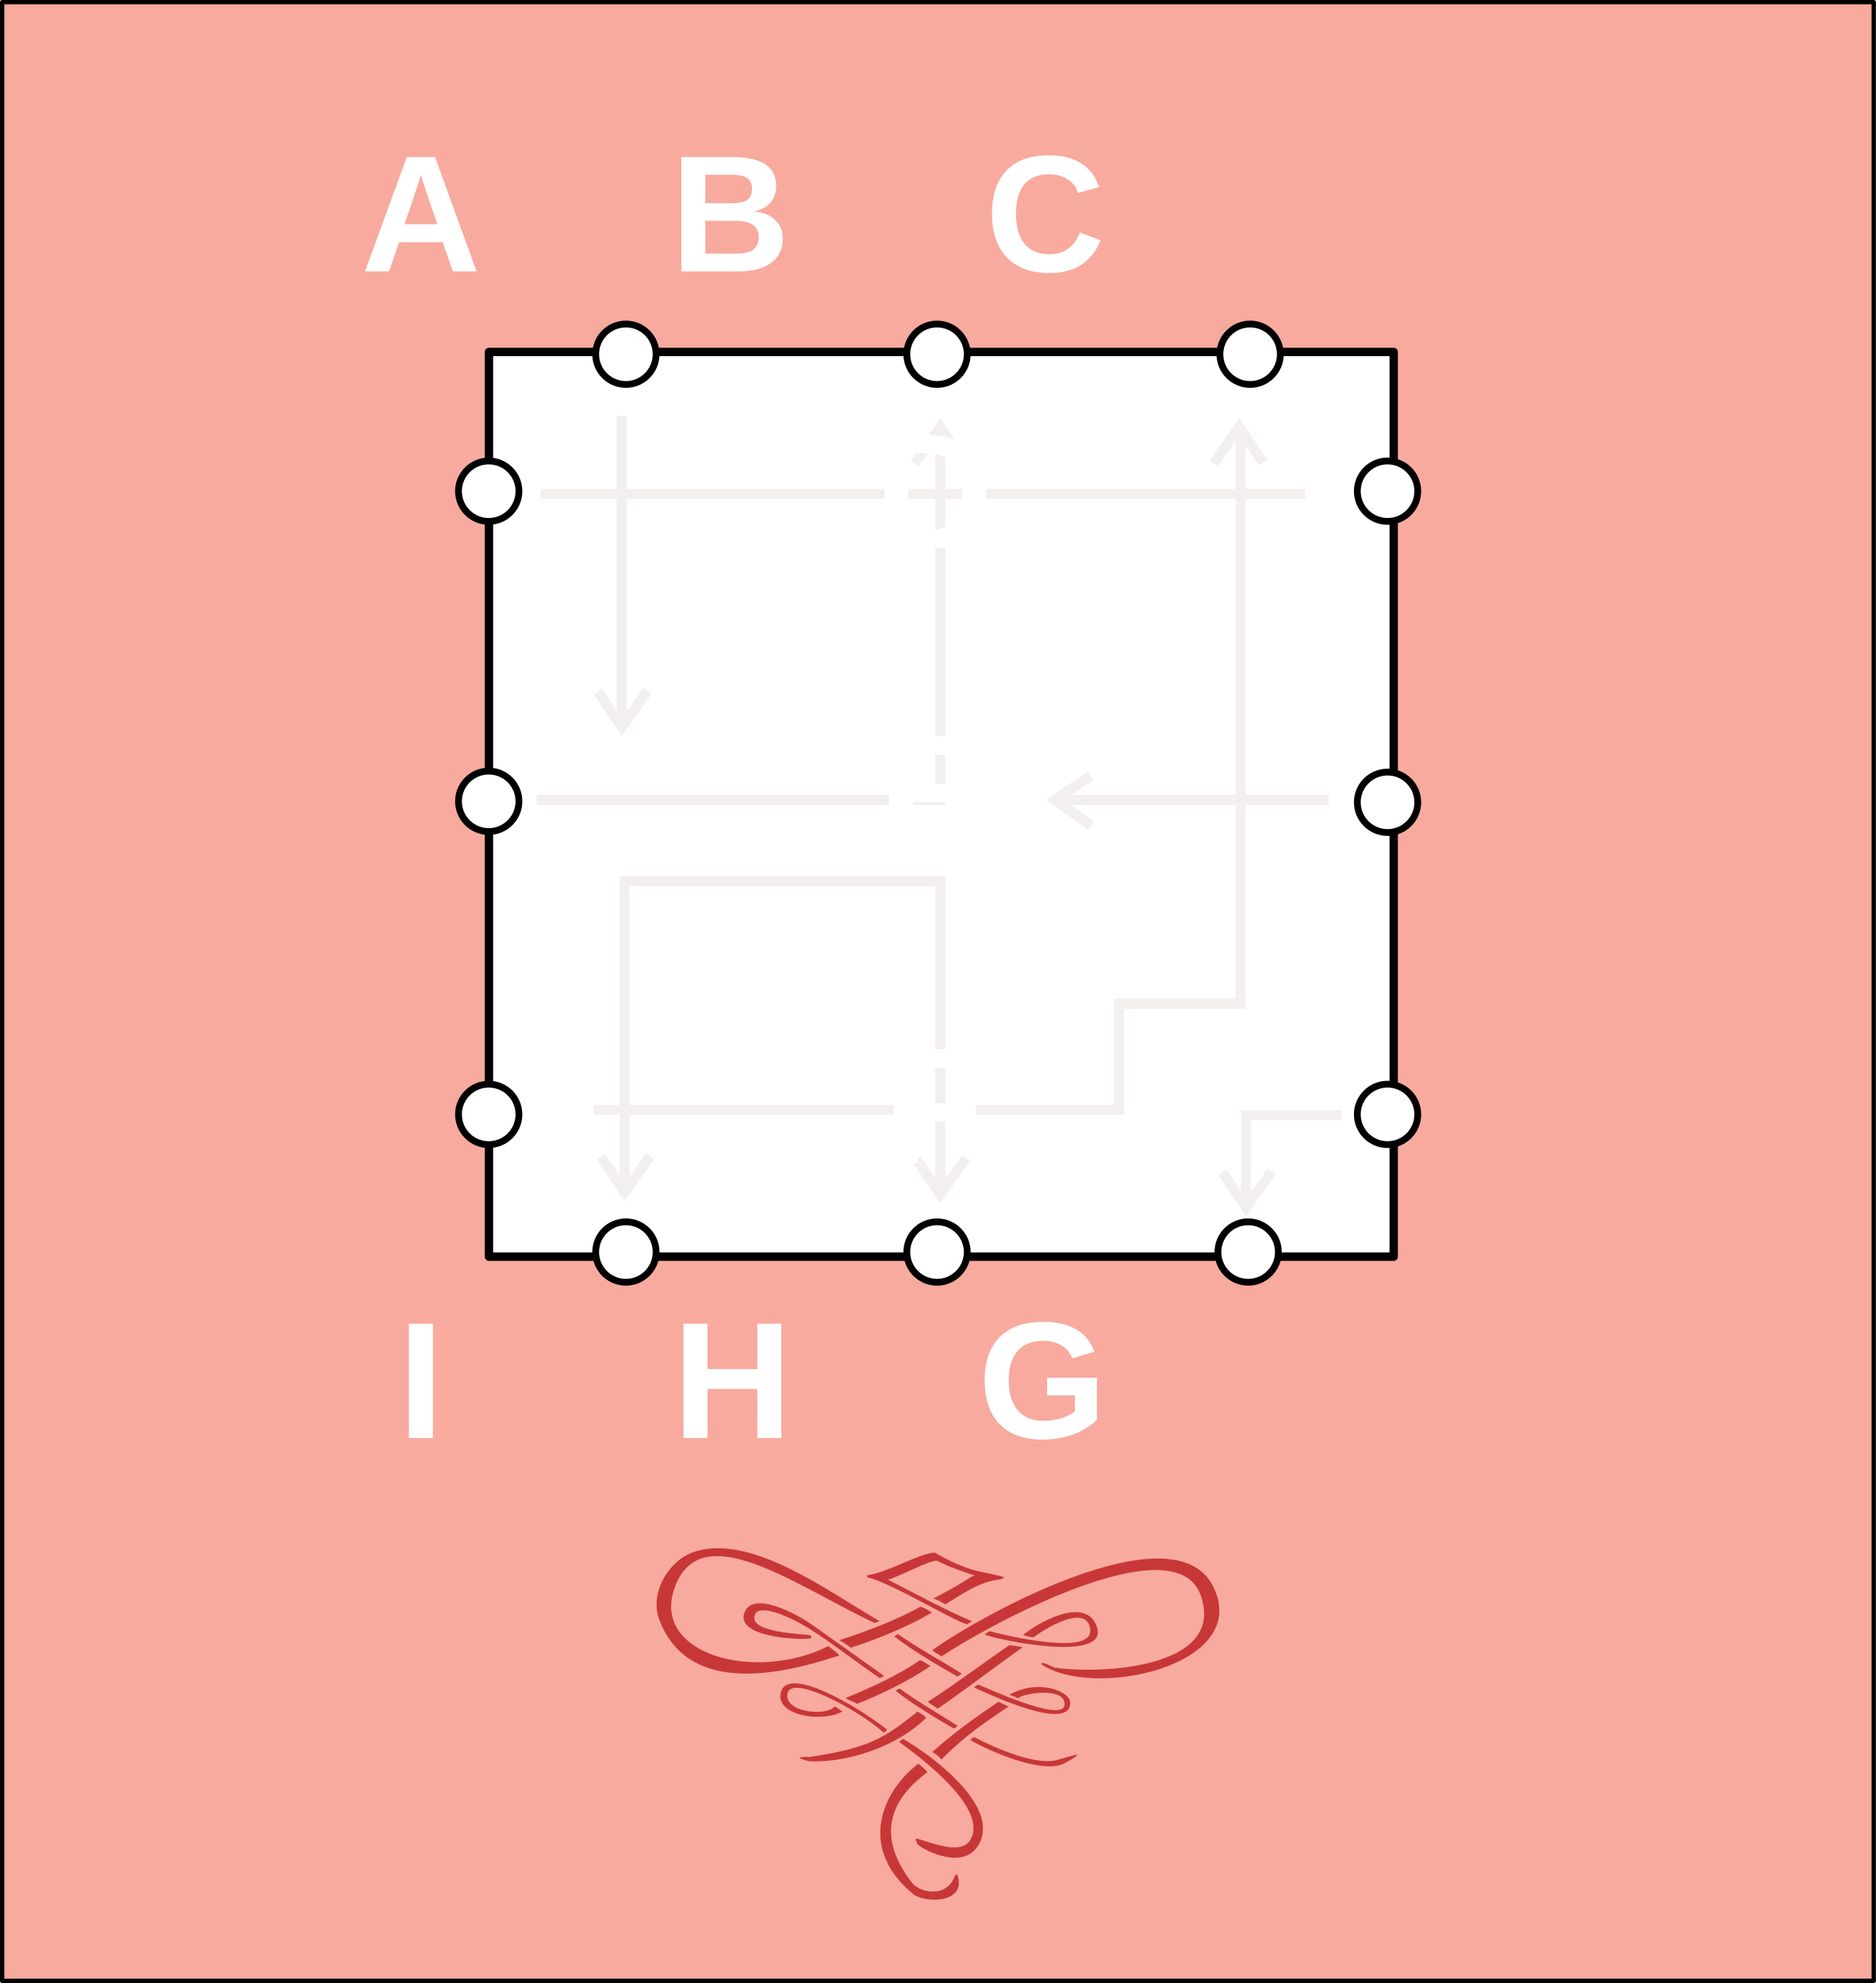
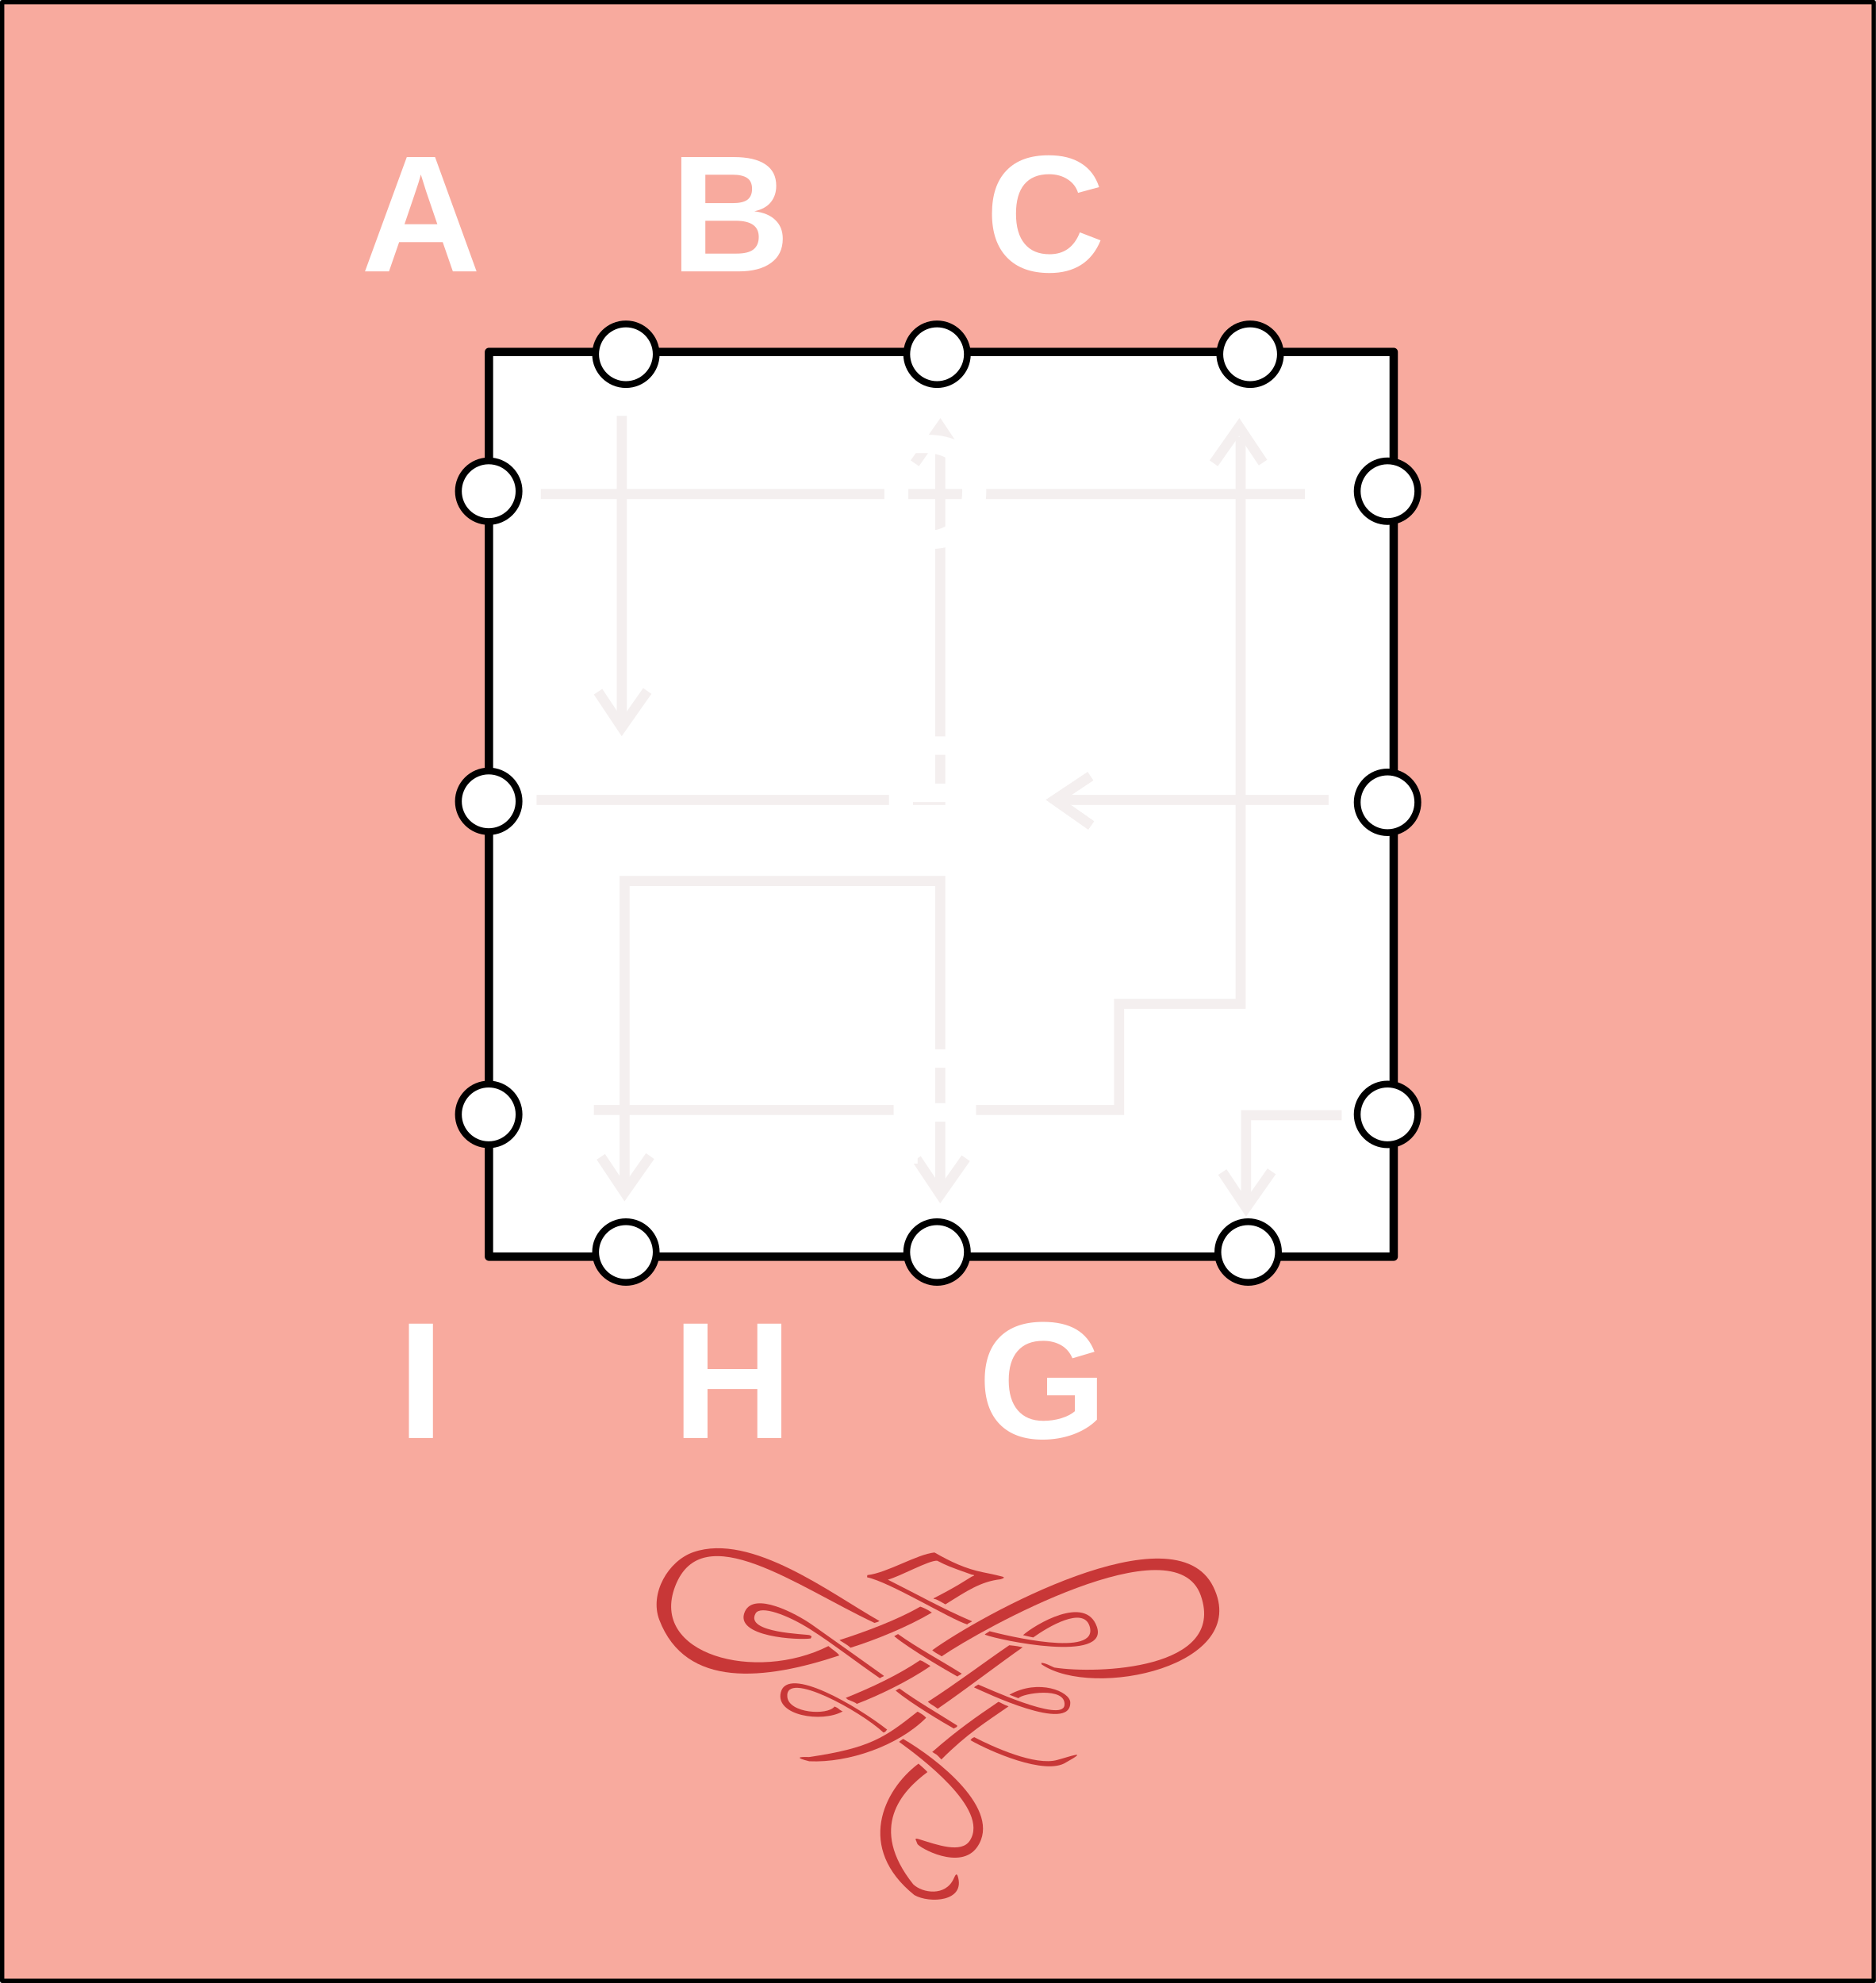
<svg xmlns="http://www.w3.org/2000/svg" id="svg8" version="1.1" viewBox="0 0 179.467 189.721" height="189.721mm" width="179.467mm">
-   <rect style="opacity:1;fill:#f8aa9e;fill-opacity:1;stroke:#000000;stroke-width:0.412;stroke-linecap:round;stroke-linejoin:round;stroke-miterlimit:4;stroke-dasharray:none;stroke-dashoffset:0;stroke-opacity:1" id="rect858" width="179.054" height="189.308" x="0.206" y="0.206" />
-   <rect style="opacity:1;fill:#ffffff;fill-opacity:1;stroke:#000000;stroke-width:0.8;stroke-linecap:round;stroke-linejoin:round;stroke-miterlimit:4;stroke-dasharray:none;stroke-dashoffset:0;stroke-opacity:1" id="rect826" width="86.557" height="86.557" x="46.777" y="33.673" />
+   <rect style="fill:#f8aa9e;stroke:#000000;stroke-width:0.412;stroke-linecap:round;stroke-linejoin:round;stroke-miterlimit:4;" id="rect858" width="179.054" height="189.308" x="0.206" y="0.206" />
+   <rect style="fill:#ffffff;stroke:#000000;stroke-width:0.8;stroke-linecap:round;stroke-linejoin:round;stroke-miterlimit:4;" id="rect826" width="86.557" height="86.557" x="46.777" y="33.673" />
  <g id="arrowsgroup">
-     <path id="path4747" d="M 51.336,76.532 H 89.957 V 40.852" style="opacity:1;fill:none;stroke:#f4efef;stroke-width:0.965;stroke-linecap:butt;stroke-linejoin:miter;stroke-miterlimit:4" />
+     <path id="path4747" d="M 51.336,76.532 H 89.957 V 40.852" style="fill:none;stroke:#f4efef;stroke-width:0.965;stroke-linecap:butt;stroke-linejoin:miter;stroke-miterlimit:4" />
    <path id="path4753" d="m 87.518,44.326 2.439,-3.474 2.272,3.407" style="fill:none;stroke:#f4efef;stroke-width:0.965;stroke-linecap:butt;stroke-linejoin:miter;stroke-miterlimit:4" />
    <path id="path4755" d="M 59.488,39.783 V 69.583" style="fill:none;stroke:#f4efef;stroke-width:0.965;stroke-linecap:butt;stroke-linejoin:miter;stroke-miterlimit:4" />
    <path id="path4757" d="m 51.737,47.266 h 73.098" style="fill:none;stroke:#f4efef;stroke-width:0.965;stroke-linecap:butt;stroke-linejoin:miter;stroke-miterlimit:4" />
    <path id="path4759" d="M 56.815,106.199 H 107.063 V 96.043 h 11.626 v -54.256" style="fill:none;stroke:#f4efef;stroke-width:0.965;stroke-linecap:butt;stroke-linejoin:miter;stroke-miterlimit:4" />
    <path id="path4761" d="M 127.107,76.532 H 100.915" style="fill:none;stroke:#f4efef;stroke-width:0.965;stroke-linecap:butt;stroke-linejoin:miter;stroke-miterlimit:4" />
    <path id="path4765" d="M 59.755,114.084 V 84.283 h 30.201 v 29.266" style="fill:none;stroke:#f4efef;stroke-width:0.965;stroke-linecap:butt;stroke-linejoin:miter;stroke-miterlimit:4" />
    <path style="fill:none;stroke:#f4efef;stroke-width:0.965;stroke-linecap:butt;stroke-linejoin:miter;stroke-miterlimit:4" d="m 116.116,44.326 2.439,-3.474 2.272,3.407" id="path4767" />
    <path id="path4769" d="m 104.389,78.971 -3.474,-2.439 3.407,-2.272" style="fill:none;stroke:#f4efef;stroke-width:0.965;stroke-linecap:butt;stroke-linejoin:miter;stroke-miterlimit:4" />
    <path style="fill:none;stroke:#f4efef;stroke-width:0.965;stroke-linecap:butt;stroke-linejoin:miter;stroke-miterlimit:4" d="m 104.389,78.971 -3.474,-2.439 3.407,-2.272" id="path4771" />
    <path id="path4773" d="m 61.927,66.109 -2.439,3.474 -2.272,-3.407" style="fill:none;stroke:#f4efef;stroke-width:0.965;stroke-linecap:butt;stroke-linejoin:miter;stroke-miterlimit:4" />
    <path style="fill:none;stroke:#f4efef;stroke-width:0.965;stroke-linecap:butt;stroke-linejoin:miter;stroke-miterlimit:4" d="m 92.396,110.81 -2.439,3.474 -2.272,-3.407" id="path4775" />
    <path id="path4777" d="m 62.194,110.61 -2.439,3.474 -2.272,-3.407" style="fill:none;stroke:#f4efef;stroke-width:0.965;stroke-linecap:butt;stroke-linejoin:miter;stroke-miterlimit:4" />
    <path style="fill:none;stroke:#f4efef;stroke-width:0.965;stroke-linecap:butt;stroke-linejoin:miter;stroke-miterlimit:4" d="m 128.362,106.694 h -9.154 v 8.085" id="path4779" />
    <path id="path4781" d="m 121.657,112.068 -2.439,3.474 -2.272,-3.407" style="fill:none;stroke:#f4efef;stroke-width:0.965;stroke-linecap:butt;stroke-linejoin:miter;stroke-miterlimit:4" />
  </g>
  <g id="lettersgroup">
    <g id="side-3">
      <g id="g1288">
-         <circle cy="119.788" cx="59.879" id="circle836" style="opacity:1;fill:#ffffff;fill-opacity:1;stroke:#000000;stroke-width:0.65;stroke-linecap:round;stroke-linejoin:round;stroke-miterlimit:4;stroke-dasharray:none;stroke-dashoffset:0;stroke-opacity:1" r="2.891" />
-         <text id="text4614" y="137.578" x="60.149" style="font-style:normal;font-variant:normal;font-weight:bold;font-stretch:normal;font-size:15.903px;line-height:1;font-family:'Liberation Sans';-inkscape-font-specification:'Liberation Sans Bold';text-align:center;letter-spacing:0px;word-spacing:0px;text-anchor:middle;fill:#ffffff;fill-opacity:1;stroke:none;stroke-width:0.265" xml:space="preserve">
-           <tspan style="font-size:15.903px;fill:#ffffff;stroke-width:0.265" y="137.578" x="60.149" id="tspan4612">I</tspan>
+         <circle cy="119.788" cx="59.879" id="circle836" style="fill:#ffffff;stroke:#000000;stroke-width:0.65;stroke-linecap:round;stroke-linejoin:round;stroke-miterlimit:4;" r="2.9" />
+         <text id="text4614" y="137.578" x="60.149" style="font-style:normal;font-variant:normal;font-weight:bold;font-stretch:normal;font-size:15.9px;line-height:1;font-family:'Liberation Sans';text-align:center;letter-spacing:0px;word-spacing:0px;text-anchor:middle;fill:#ffffff;" xml:space="preserve">
+           <tspan style="font-size:15.9px;fill:#ffffff;stroke-width:0.265" y="137.578" x="60.149" id="tspan4612">I</tspan>
        </text>
      </g>
      <g id="g1283">
-         <circle r="2.891" style="opacity:1;fill:#ffffff;fill-opacity:1;stroke:#000000;stroke-width:0.65;stroke-linecap:round;stroke-linejoin:round;stroke-miterlimit:4;stroke-dasharray:none;stroke-dashoffset:0;stroke-opacity:1" id="circle838" cx="89.645" cy="119.788" />
-         <text xml:space="preserve" style="font-style:normal;font-variant:normal;font-weight:bold;font-stretch:normal;font-size:15.903px;line-height:1;font-family:'Liberation Sans';-inkscape-font-specification:'Liberation Sans Bold';text-align:center;letter-spacing:0px;word-spacing:0px;text-anchor:middle;fill:#ffffff;fill-opacity:1;stroke:none;stroke-width:0.265" x="89.95" y="137.578" id="text4618">
-           <tspan id="tspan4616" x="89.95" y="137.578" style="font-size:15.903px;fill:#ffffff;stroke-width:0.265">H</tspan>
+         <circle r="2.9" style="fill:#ffffff;stroke:#000000;stroke-width:0.65;stroke-linecap:round;stroke-linejoin:round;stroke-miterlimit:4;" id="circle838" cx="89.645" cy="119.788" />
+         <text xml:space="preserve" style="font-style:normal;font-variant:normal;font-weight:bold;font-stretch:normal;font-size:15.9px;line-height:1;font-family:'Liberation Sans';text-align:center;letter-spacing:0px;word-spacing:0px;text-anchor:middle;fill:#ffffff;" x="89.95" y="137.578" id="text4618">
+           <tspan id="tspan4616" x="89.95" y="137.578" style="font-size:15.9px;fill:#ffffff;stroke-width:0.265">H</tspan>
        </text>
      </g>
      <g id="g1278">
-         <circle cy="119.788" cx="119.41" id="circle840" style="opacity:1;fill:#ffffff;fill-opacity:1;stroke:#000000;stroke-width:0.65;stroke-linecap:round;stroke-linejoin:round;stroke-miterlimit:4;stroke-dasharray:none;stroke-dashoffset:0;stroke-opacity:1" r="2.891" />
-         <text id="text4622" y="137.578" x="119.617" style="font-style:normal;font-variant:normal;font-weight:bold;font-stretch:normal;font-size:15.903px;line-height:1;font-family:'Liberation Sans';-inkscape-font-specification:'Liberation Sans Bold';text-align:center;letter-spacing:0px;word-spacing:0px;text-anchor:middle;fill:#ffffff;fill-opacity:1;stroke:none;stroke-width:0.265" xml:space="preserve">
-           <tspan style="font-size:15.903px;fill:#ffffff;stroke-width:0.265" y="137.578" x="119.617" id="tspan4620">G</tspan>
+         <circle cy="119.788" cx="119.41" id="circle840" style="fill:#ffffff;stroke:#000000;stroke-width:0.65;stroke-linecap:round;stroke-linejoin:round;stroke-miterlimit:4;" r="2.9" />
+         <text id="text4622" y="137.578" x="119.617" style="font-style:normal;font-variant:normal;font-weight:bold;font-stretch:normal;font-size:15.9px;line-height:1;font-family:'Liberation Sans';text-align:center;letter-spacing:0px;word-spacing:0px;text-anchor:middle;fill:#ffffff;" xml:space="preserve">
+           <tspan style="font-size:15.9px;fill:#ffffff;stroke-width:0.265" y="137.578" x="119.617" id="tspan4620">G</tspan>
        </text>
      </g>
    </g>
    <g id="side-1">
      <g id="g1248">
-         <circle r="2.891" style="opacity:1;fill:#ffffff;fill-opacity:1;stroke:#000000;stroke-width:0.65;stroke-linecap:round;stroke-linejoin:round;stroke-miterlimit:4;stroke-dasharray:none;stroke-dashoffset:0;stroke-opacity:1" id="circle850" cx="59.879" cy="33.892" />
-         <text xml:space="preserve" style="font-style:normal;font-variant:normal;font-weight:bold;font-stretch:normal;font-size:15.903px;line-height:1;font-family:'Liberation Sans';-inkscape-font-specification:'Liberation Sans Bold';text-align:center;letter-spacing:0px;word-spacing:0px;text-anchor:middle;fill:#ffffff;fill-opacity:1;stroke:none;stroke-width:0.265" x="60.149" y="25.966" id="text4626">
-           <tspan id="tspan4624" x="60.149" y="25.966" style="font-size:15.903px;fill:#ffffff;stroke-width:0.265">A</tspan>
+         <circle r="2.9" style="fill:#ffffff;stroke:#000000;stroke-width:0.65;stroke-linecap:round;stroke-linejoin:round;stroke-miterlimit:4;" id="circle850" cx="59.879" cy="33.892" />
+         <text xml:space="preserve" style="font-style:normal;font-variant:normal;font-weight:bold;font-stretch:normal;font-size:15.9px;line-height:1;font-family:'Liberation Sans';text-align:center;letter-spacing:0px;word-spacing:0px;text-anchor:middle;fill:#ffffff;" x="60.149" y="25.966" id="text4626">
+           <tspan id="tspan4624" x="60.149" y="25.966" style="font-size:15.9px;fill:#ffffff;stroke-width:0.265">A</tspan>
        </text>
      </g>
      <g id="g1253">
-         <circle cy="33.892" cx="89.645" id="circle852" style="opacity:1;fill:#ffffff;fill-opacity:1;stroke:#000000;stroke-width:0.65;stroke-linecap:round;stroke-linejoin:round;stroke-miterlimit:4;stroke-dasharray:none;stroke-dashoffset:0;stroke-opacity:1" r="2.891" />
-         <text id="text4630" y="25.966" x="89.742" style="font-style:normal;font-variant:normal;font-weight:bold;font-stretch:normal;font-size:15.903px;line-height:1;font-family:'Liberation Sans';-inkscape-font-specification:'Liberation Sans Bold';text-align:center;letter-spacing:0px;word-spacing:0px;text-anchor:middle;fill:#ffffff;fill-opacity:1;stroke:none;stroke-width:0.265" xml:space="preserve">
-           <tspan style="font-size:15.903px;fill:#ffffff;stroke-width:0.265" y="25.966" x="89.742" id="tspan4628">B</tspan>
+         <circle cy="33.892" cx="89.645" id="circle852" style="fill:#ffffff;stroke:#000000;stroke-width:0.65;stroke-linecap:round;stroke-linejoin:round;stroke-miterlimit:4;" r="2.9" />
+         <text id="text4630" y="25.966" x="89.742" style="font-style:normal;font-variant:normal;font-weight:bold;font-stretch:normal;font-size:15.9px;line-height:1;font-family:'Liberation Sans';text-align:center;letter-spacing:0px;word-spacing:0px;text-anchor:middle;fill:#ffffff;" xml:space="preserve">
+           <tspan style="font-size:15.9px;fill:#ffffff;stroke-width:0.265" y="25.966" x="89.742" id="tspan4628">B</tspan>
        </text>
      </g>
      <g id="g1258">
-         <circle r="2.891" style="opacity:1;fill:#ffffff;fill-opacity:1;stroke:#000000;stroke-width:0.65;stroke-linecap:round;stroke-linejoin:round;stroke-miterlimit:4;stroke-dasharray:none;stroke-dashoffset:0;stroke-opacity:1" id="circle854" cx="119.599" cy="33.892" />
-         <text xml:space="preserve" style="font-style:normal;font-variant:normal;font-weight:bold;font-stretch:normal;font-size:15.903px;line-height:1;font-family:'Liberation Sans';-inkscape-font-specification:'Liberation Sans Bold';text-align:center;letter-spacing:0px;word-spacing:0px;text-anchor:middle;fill:#ffffff;fill-opacity:1;stroke:none;stroke-width:0.265" x="119.869" y="25.966" id="text4634">
-           <tspan id="tspan4632" x="119.869" y="25.966" style="font-size:15.903px;fill:#ffffff;stroke-width:0.265">C</tspan>
+         <circle r="2.9" style="fill:#ffffff;stroke:#000000;stroke-width:0.65;stroke-linecap:round;stroke-linejoin:round;stroke-miterlimit:4;" id="circle854" cx="119.599" cy="33.892" />
+         <text xml:space="preserve" style="font-style:normal;font-variant:normal;font-weight:bold;font-stretch:normal;font-size:15.9px;line-height:1;font-family:'Liberation Sans';text-align:center;letter-spacing:0px;word-spacing:0px;text-anchor:middle;fill:#ffffff;" x="119.869" y="25.966" id="text4634">
+           <tspan id="tspan4632" x="119.869" y="25.966" style="font-size:15.9px;fill:#ffffff;stroke-width:0.265">C</tspan>
        </text>
      </g>
    </g>
    <g id="side-2">
      <g id="g1263">
-         <circle cy="46.994" cx="132.745" id="circle848" style="opacity:1;fill:#ffffff;fill-opacity:1;stroke:#000000;stroke-width:0.65;stroke-linecap:round;stroke-linejoin:round;stroke-miterlimit:4;stroke-dasharray:none;stroke-dashoffset:0;stroke-opacity:1" r="2.891" />
-         <text xml:space="preserve" style="font-style:normal;font-variant:normal;font-weight:bold;font-stretch:normal;font-size:15.903px;line-height:1;font-family:'Liberation Sans';-inkscape-font-specification:'Liberation Sans Bold';text-align:center;letter-spacing:0px;word-spacing:0px;dominant-baseline:middle;text-anchor:middle;fill:#ffffff;fill-opacity:1;stroke:none;stroke-width:0.795" x="144.511" y="48.014" id="text4594" dominant-baseline="middle">
+         <circle cy="46.994" cx="132.745" id="circle848" style="fill:#ffffff;stroke:#000000;stroke-width:0.65;stroke-linecap:round;stroke-linejoin:round;stroke-miterlimit:4;" r="2.9" />
+         <text xml:space="preserve" style="font-style:normal;font-variant:normal;font-weight:bold;font-stretch:normal;font-size:15.903px;line-height:1;font-family:'Liberation Sans';text-align:center;letter-spacing:0px;word-spacing:0px;dominant-baseline:middle;text-anchor:middle;fill:#ffffff;stroke:none;stroke-width:0.795" x="144.511" y="48.014" id="text4594" dominant-baseline="middle">
          <tspan id="tspan4592" x="144.511" y="48.014" style="text-align:center;text-anchor:middle;fill:#ffffff;stroke-width:0.795">D
               </tspan>
        </text>
      </g>
      <g id="g1268">
-         <circle r="2.891" style="opacity:1;fill:#ffffff;fill-opacity:1;stroke:#000000;stroke-width:0.65;stroke-linecap:round;stroke-linejoin:round;stroke-miterlimit:4;stroke-dasharray:none;stroke-dashoffset:0;stroke-opacity:1" id="circle846" cx="132.745" cy="76.759" />
-         <text dominant-baseline="middle" id="text4785" y="76.88" x="144.511" style="font-style:normal;font-variant:normal;font-weight:bold;font-stretch:normal;font-size:15.903px;line-height:1;font-family:'Liberation Sans';-inkscape-font-specification:'Liberation Sans Bold';text-align:center;letter-spacing:0px;word-spacing:0px;dominant-baseline:middle;text-anchor:middle;fill:#ffffff;fill-opacity:1;stroke:none;stroke-width:0.795" xml:space="preserve">
+         <circle r="2.9" style="fill:#ffffff;stroke:#000000;stroke-width:0.65;stroke-linecap:round;stroke-linejoin:round;stroke-miterlimit:4;" id="circle846" cx="132.745" cy="76.759" />
+         <text dominant-baseline="middle" id="text4785" y="76.88" x="144.511" style="font-style:normal;font-variant:normal;font-weight:bold;font-stretch:normal;font-size:15.903px;line-height:1;font-family:'Liberation Sans';text-align:center;letter-spacing:0px;word-spacing:0px;dominant-baseline:middle;text-anchor:middle;fill:#ffffff;stroke:none;stroke-width:0.795" xml:space="preserve">
          <tspan style="text-align:center;text-anchor:middle;fill:#ffffff;stroke-width:0.795" y="76.88" x="144.511" id="tspan4783">E
               </tspan>
        </text>
      </g>
      <g id="g1273">
-         <circle cy="106.619" cx="132.745" id="circle844" style="opacity:1;fill:#ffffff;fill-opacity:1;stroke:#000000;stroke-width:0.65;stroke-linecap:round;stroke-linejoin:round;stroke-miterlimit:4;stroke-dasharray:none;stroke-dashoffset:0;stroke-opacity:1" r="2.891" />
-         <text xml:space="preserve" style="font-style:normal;font-variant:normal;font-weight:bold;font-stretch:normal;font-size:15.903px;line-height:1;font-family:'Liberation Sans';-inkscape-font-specification:'Liberation Sans Bold';text-align:center;letter-spacing:0px;word-spacing:0px;dominant-baseline:middle;text-anchor:middle;fill:#ffffff;fill-opacity:1;stroke:none;stroke-width:0.795" x="144.511" y="106.814" id="text4789" dominant-baseline="middle">
+         <circle cy="106.619" cx="132.745" id="circle844" style="fill:#ffffff;stroke:#000000;stroke-width:0.65;stroke-linecap:round;stroke-linejoin:round;stroke-miterlimit:4;" r="2.9" />
+         <text xml:space="preserve" style="font-style:normal;font-variant:normal;font-weight:bold;font-stretch:normal;font-size:15.903px;line-height:1;font-family:'Liberation Sans';text-align:center;letter-spacing:0px;word-spacing:0px;dominant-baseline:middle;text-anchor:middle;fill:#ffffff;stroke:none;stroke-width:0.795" x="144.511" y="106.814" id="text4789" dominant-baseline="middle">
          <tspan id="tspan4787" x="144.511" y="106.814" style="text-align:center;text-anchor:middle;fill:#ffffff;stroke-width:0.795">F
               </tspan>
        </text>
      </g>
    </g>
    <g id="side-4">
      <g id="g1304">
-         <circle r="2.504" cy="47.044" cx="46.304" id="path828" style="opacity:1;fill:#ffffff;fill-opacity:1;stroke:#000000;stroke-width:0.4;stroke-linecap:round;stroke-linejoin:round;stroke-miterlimit:4;stroke-dasharray:none;stroke-dashoffset:0;stroke-opacity:1" />
-         <circle r="2.891" style="opacity:1;fill:#ffffff;fill-opacity:1;stroke:#000000;stroke-width:0.65;stroke-linecap:round;stroke-linejoin:round;stroke-miterlimit:4;stroke-dasharray:none;stroke-dashoffset:0;stroke-opacity:1" id="circle830" cx="46.755" cy="46.994" />
-         <text dominant-baseline="middle" id="text4590" y="47.213" x="35.511" style="font-style:normal;font-variant:normal;font-weight:bold;font-stretch:normal;font-size:15.903px;line-height:1;font-family:'Liberation Sans';-inkscape-font-specification:'Liberation Sans Bold';text-align:center;letter-spacing:0px;word-spacing:0px;dominant-baseline:middle;text-anchor:middle;fill:#ffffff;fill-opacity:1;stroke:none;stroke-width:0.795" xml:space="preserve">
+         <circle r="2.9" style="fill:#ffffff;stroke:#000000;stroke-width:0.65;stroke-linecap:round;stroke-linejoin:round;stroke-miterlimit:4;" id="circle830" cx="46.755" cy="46.994" />
+         <text dominant-baseline="middle" id="text4590" y="47.213" x="35.511" style="font-style:normal;font-variant:normal;font-weight:bold;font-stretch:normal;font-size:15.903px;line-height:1;font-family:'Liberation Sans';text-align:center;letter-spacing:0px;word-spacing:0px;dominant-baseline:middle;text-anchor:middle;fill:#ffffff;stroke:none;stroke-width:0.795" xml:space="preserve">
          <tspan style="text-align:center;text-anchor:middle;fill:#ffffff;stroke-width:0.795" y="47.213" x="35.511" id="tspan4588">L
               </tspan>
        </text>
      </g>
      <g id="g1298">
-         <circle cy="76.665" cx="46.755" id="circle832" style="opacity:1;fill:#ffffff;fill-opacity:1;stroke:#000000;stroke-width:0.65;stroke-linecap:round;stroke-linejoin:round;stroke-miterlimit:4;stroke-dasharray:none;stroke-dashoffset:0;stroke-opacity:1" r="2.891" />
-         <text xml:space="preserve" style="font-style:normal;font-variant:normal;font-weight:bold;font-stretch:normal;font-size:15.903px;line-height:1;font-family:'Liberation Sans';-inkscape-font-specification:'Liberation Sans Bold';text-align:center;letter-spacing:0px;word-spacing:0px;dominant-baseline:middle;text-anchor:middle;fill:#ffffff;fill-opacity:1;stroke:none;stroke-width:0.795" x="35.511" y="76.746" id="text4793" dominant-baseline="middle">
+         <circle cy="76.665" cx="46.755" id="circle832" style="fill:#ffffff;stroke:#000000;stroke-width:0.65;stroke-linecap:round;stroke-linejoin:round;stroke-miterlimit:4;" r="2.9" />
+         <text xml:space="preserve" style="font-style:normal;font-variant:normal;font-weight:bold;font-stretch:normal;font-size:15.903px;line-height:1;font-family:'Liberation Sans';text-align:center;letter-spacing:0px;word-spacing:0px;dominant-baseline:middle;text-anchor:middle;fill:#ffffff;stroke:none;stroke-width:0.795" x="35.511" y="76.746" id="text4793" dominant-baseline="middle">
          <tspan id="tspan4791" x="35.511" y="76.746" style="text-align:center;text-anchor:middle;fill:#ffffff;stroke-width:0.795">K
               </tspan>
        </text>
      </g>
      <g id="g1293">
-         <circle r="2.891" style="opacity:1;fill:#ffffff;fill-opacity:1;stroke:#000000;stroke-width:0.65;stroke-linecap:round;stroke-linejoin:round;stroke-miterlimit:4;stroke-dasharray:none;stroke-dashoffset:0;stroke-opacity:1" id="circle834" cx="46.755" cy="106.619" />
-         <text dominant-baseline="middle" id="text4797" y="108.284" x="35.511" style="font-style:normal;font-variant:normal;font-weight:bold;font-stretch:normal;font-size:15.903px;line-height:1;font-family:'Liberation Sans';-inkscape-font-specification:'Liberation Sans Bold';text-align:center;letter-spacing:0px;word-spacing:0px;dominant-baseline:middle;text-anchor:middle;fill:#ffffff;fill-opacity:1;stroke:none;stroke-width:0.795" xml:space="preserve">
+         <circle r="2.9" style="fill:#ffffff;stroke:#000000;stroke-width:0.65;stroke-linecap:round;stroke-linejoin:round;stroke-miterlimit:4;" id="circle834" cx="46.755" cy="106.619" />
+         <text dominant-baseline="middle" id="text4797" y="108.284" x="35.511" style="font-style:normal;font-variant:normal;font-weight:bold;font-stretch:normal;font-size:15.903px;line-height:1;font-family:'Liberation Sans';text-align:center;letter-spacing:0px;word-spacing:0px;dominant-baseline:middle;text-anchor:middle;fill:#ffffff;stroke:none;stroke-width:0.795" xml:space="preserve">
          <tspan style="text-align:center;text-anchor:middle;fill:#ffffff;stroke-width:0.795" y="108.284" x="35.511" id="tspan4795">J
               </tspan>
        </text>
      </g>
    </g>
  </g>
-   <g style="fill:#c83737;fill-opacity:1" id="g8" transform="matrix(0.00821703,0,0,0.00821703,51.29677,139.3855)">
-     <g style="fill:#c83737;fill-opacity:1" id="g10">
-       <path style="fill:#c83737;fill-opacity:1" id="path12" d="m 4403.03,5101.94 c -680.52,-547.421 -364.819,-1220.72 47.854,-1530.21 44.724,40.661 72.453,61.634 104.776,98.067 -297.835,221.5 -693.508,644.504 -165.669,1306.96 109.063,103.512 376.181,143.165 470.882,-65.807 21.091,-46.535 31.669,-64.772 45.925,-33.815 99.555,304.512 -330.091,324.799 -503.768,224.803 z" />
-       <path style="fill:#c83737;fill-opacity:1" id="path14" d="m 4437.53,4504.59 c -14.732,-47.106 -45.846,-73.713 21.315,-52.764 211.874,66.079 491.685,168.386 590.26,15.65 237.587,-368.079 -592.638,-981.335 -824.512,-1149.57 19.154,-16.106 23.701,-18.449 47.996,-34.055 401.866,234.106 1159.13,827.335 862.551,1257.74 -194.366,282.051 -684.421,5.165 -697.61,-36.996 z" />
-       <path style="fill:#c83737;fill-opacity:1" id="path16" d="m 5055.82,3298.59 c 24.602,-30.902 18.216,-19.815 44.358,-35.177 221.161,115.496 712.787,337.217 966.087,265.374 133.598,-34.626 388.071,-129.594 102.787,28.374 -241.315,157.382 -892.906,-131.461 -1113.23,-258.571 z" />
-       <path style="fill:#c83737;fill-opacity:1" id="path18" d="m 3178.98,3544.03 c -165.382,-41.638 -129.177,-53.413 -2.461,-49.146 709.169,-103.776 882.945,-227.197 1263.4,-528.937 34.398,19.657 71.26,37.382 100.22,71.909 -326.106,326.102 -902.579,527.016 -1361.16,506.173 z" />
-       <path style="fill:#c83737;fill-opacity:1" id="path20" d="m 4863.26,3163.28 c -116.307,-64.075 -500.189,-293.516 -678.425,-441.512 4.917,-4.913 37.043,-23.122 44.417,-25.579 210.106,153.161 455.394,293.429 671.642,431.043 4.768,23.874 -23.898,22.311 -37.634,36.047 z" />
-       <path style="fill:#c83737;fill-opacity:1" id="path22" d="m 4904.41,2557.25 c -116.307,-64.079 -557.528,-320.697 -735.764,-468.689 4.917,-4.913 37.043,-23.122 44.417,-25.583 210.106,153.161 525.35,323.146 741.598,460.756 -18.787,17.996 -36.516,19.776 -50.252,33.516 z" />
-       <path style="fill:#c83737;fill-opacity:1" id="path24" d="m 3473.32,2906.76 c 63.217,25.382 34.232,27.366 95.083,56.827 -241.697,135.433 -785.382,48.413 -720.697,-220.024 77.673,-322.358 890.957,159.465 1239.83,432.906 -14.551,1.606 -5.402,20.075 -43.583,33.701 -272.205,-254.756 -1151.37,-734.335 -1120.09,-415.626 18.713,190.654 468.098,219.835 549.453,112.217 z" />
-       <path style="fill:#c83737;fill-opacity:1" id="path26" d="m 5615.47,2810.42 c 38.161,-56.626 557.232,-141.591 535.421,79.902 -20.953,212.732 -935.728,-214.496 -1006.07,-240.35 -2.937,9.169 -27.224,12.02 -46.61,34.303 117.323,52.244 1130.8,540.846 1120.09,173.894 -3.646,-124.933 -365.894,-280.496 -708.567,-89.039 34.862,15.811 24.067,8.13 105.74,41.291 z" />
-       <path style="fill:#c83737;fill-opacity:1" id="path28" d="m 7738.04,1615.05 c -298.748,-859.85 -2546.93,386.189 -3017.73,707.854 -29.905,-23.5 -65.913,-33.748 -109.138,-71.925 548.11,-396.331 2821.17,-1659.43 3272.6,-738.173 450.476,919.291 -1397.43,1314.89 -1999.7,902.819 -2.457,-7.37 -2.457,-12.287 -2.457,-17.205 46.693,0 103.213,34.406 149.898,54.063 500.807,79.071 2005.28,22.417 1706.52,-837.433 z" />
-       <path style="fill:#c83737;fill-opacity:1" id="path30" d="m 3184.45,2076.13 c 32.516,14.059 19.878,18.276 11.957,37.941 -135.37,21.913 -903.409,-15.201 -766.024,-314.13 107.634,-234.201 591.835,21.673 781.276,154.276 189.441,132.606 631.02,448.957 837.031,595.157 0,9.831 -46.567,17.661 -44.11,29.945 -305.272,-209.476 -538.461,-396.256 -810,-569.425 -271.543,-173.173 -581.996,-284.11 -639.823,-188.004 -132.697,230.992 597.177,240.185 629.693,254.24 z" />
-       <path style="fill:#c83737;fill-opacity:1" id="path32" d="m 3402.47,2202.64 c 43.094,39.709 101.39,71.067 126.933,109.457 -865.094,288.185 -1788.48,390.661 -2095.83,-414.449 -116.854,-306.134 102.61,-687.724 398.327,-789.087 673.602,-230.902 1603.27,485.724 2165.45,802.52 -22.535,11.622 -28.646,14.484 -58.205,22.11 -899.413,-422.358 -2004.74,-1249.32 -2320.59,-427.677 -304.815,792.941 934.118,1126.87 1783.92,697.126 z" />
-       <path style="fill:#c83737;fill-opacity:1" id="path34" d="m 5224.02,2070.11 c -2.461,-9.831 53.721,-33.335 53.721,-40.709 172.315,45.276 1282.44,319.358 1165.52,-57.736 -73.13,-235.886 -482.949,6.15 -656.539,130.839 -50.579,-9.102 -69.665,-16.024 -118.63,-27.142 137.197,-121.445 726.815,-475.768 859.22,-99.028 149.406,425.142 -1131.4,160.26 -1303.29,93.776 z" />
-       <path style="fill:#c83737;fill-opacity:1" id="path36" d="m 3531.37,2132.88 c 297.343,-95.839 667.61,-231.874 940.374,-389.142 31.878,10.689 71.937,25.811 135.15,68.803 -267.85,159.728 -648.051,316.39 -947.85,409.768 -15.276,-17.799 -47.839,-39.323 -110.606,-77.366 -7.713,-4.665 -8.429,-6.882 -17.067,-12.063 z" />
-       <path style="fill:#c83737;fill-opacity:1" id="path38" d="m 3603.71,2806.24 c 289.811,-116.654 604.35,-262.291 865.295,-438.484 32.559,8.405 55.669,28.744 121.768,67.153 -255.866,178.295 -621.657,351.72 -858.252,440.913 -15.878,-17.067 -47.567,-25.827 -100.953,-48.547 -8.252,-3.516 -18.874,-16.476 -27.858,-21.035 z" />
-       <path style="fill:#c83737;fill-opacity:1" id="path40" d="m 4610.89,3435.92 c 282.827,-248.594 509.665,-407.591 770.606,-583.783 32.528,9.535 42.043,24.941 118.449,52.791 -255.866,178.299 -481.524,316.071 -782.37,618.413 -72.906,-78.287 -45.528,-46.787 -106.685,-87.421 z" />
-       <path style="fill:#c83737;fill-opacity:1" id="path42" d="m 4559.75,2851.93 c 340.961,-219.354 687.634,-482.717 948.579,-658.909 29.843,4.827 63.567,2.488 155.929,24 -255.87,178.299 -669.224,494.65 -989.504,715.248 -65.421,-49.39 -56.059,-32.614 -115.004,-80.339 z" />
-       <path style="fill:#c83737;fill-opacity:1" id="path44" d="m 5020.08,1951.4 c -2.701,-11.421 53.929,-28.89 53.929,-37.457 -335.772,-142.295 -657.937,-323.295 -979.65,-484.114 150.13,-41.311 480.358,-227.933 574.555,-220.783 109.626,56.394 140.646,69.74 402.043,161.701 35.74,3.681 36.465,12.256 0.721,22.843 -62.244,37.126 -176.957,117.173 -447.315,254.272 31.256,22.63 -12.153,-21.319 139.327,69.528 250.039,-155.799 412.807,-266.681 642.843,-292.382 33.984,-10.65 63.032,-22.37 8.118,-34.268 -32.024,-6.933 -41.11,-13.02 -209.685,-46.528 -205.752,-40.906 -383.591,-125.413 -567.618,-231.075 -204.441,20.295 -553.791,238.941 -781.516,263.323 -2.709,8.567 -2.709,17.13 -2.709,25.705 265.484,55.559 970.055,489.575 1166.96,549.236 z" class="fi1" />
+   <g style="fill:#c83737;" id="g8" transform="matrix(0.00821703,0,0,0.00821703,51.29677,139.3855)">
+     <g style="fill:#c83737;" id="g10">
+       <path style="fill:#c83737;" id="path12" d="m 4403.03,5101.94 c -680.52,-547.421 -364.819,-1220.72 47.854,-1530.21 44.724,40.661 72.453,61.634 104.776,98.067 -297.835,221.5 -693.508,644.504 -165.669,1306.96 109.063,103.512 376.181,143.165 470.882,-65.807 21.091,-46.535 31.669,-64.772 45.925,-33.815 99.555,304.512 -330.091,324.799 -503.768,224.803 z" />
+       <path style="fill:#c83737;" id="path14" d="m 4437.53,4504.59 c -14.732,-47.106 -45.846,-73.713 21.315,-52.764 211.874,66.079 491.685,168.386 590.26,15.65 237.587,-368.079 -592.638,-981.335 -824.512,-1149.57 19.154,-16.106 23.701,-18.449 47.996,-34.055 401.866,234.106 1159.13,827.335 862.551,1257.74 -194.366,282.051 -684.421,5.165 -697.61,-36.996 z" />
+       <path style="fill:#c83737;" id="path16" d="m 5055.82,3298.59 c 24.602,-30.902 18.216,-19.815 44.358,-35.177 221.161,115.496 712.787,337.217 966.087,265.374 133.598,-34.626 388.071,-129.594 102.787,28.374 -241.315,157.382 -892.906,-131.461 -1113.23,-258.571 z" />
+       <path style="fill:#c83737;" id="path18" d="m 3178.98,3544.03 c -165.382,-41.638 -129.177,-53.413 -2.461,-49.146 709.169,-103.776 882.945,-227.197 1263.4,-528.937 34.398,19.657 71.26,37.382 100.22,71.909 -326.106,326.102 -902.579,527.016 -1361.16,506.173 z" />
+       <path style="fill:#c83737;" id="path20" d="m 4863.26,3163.28 c -116.307,-64.075 -500.189,-293.516 -678.425,-441.512 4.917,-4.913 37.043,-23.122 44.417,-25.579 210.106,153.161 455.394,293.429 671.642,431.043 4.768,23.874 -23.898,22.311 -37.634,36.047 z" />
+       <path style="fill:#c83737;" id="path22" d="m 4904.41,2557.25 c -116.307,-64.079 -557.528,-320.697 -735.764,-468.689 4.917,-4.913 37.043,-23.122 44.417,-25.583 210.106,153.161 525.35,323.146 741.598,460.756 -18.787,17.996 -36.516,19.776 -50.252,33.516 z" />
+       <path style="fill:#c83737;" id="path24" d="m 3473.32,2906.76 c 63.217,25.382 34.232,27.366 95.083,56.827 -241.697,135.433 -785.382,48.413 -720.697,-220.024 77.673,-322.358 890.957,159.465 1239.83,432.906 -14.551,1.606 -5.402,20.075 -43.583,33.701 -272.205,-254.756 -1151.37,-734.335 -1120.09,-415.626 18.713,190.654 468.098,219.835 549.453,112.217 z" />
+       <path style="fill:#c83737;" id="path26" d="m 5615.47,2810.42 c 38.161,-56.626 557.232,-141.591 535.421,79.902 -20.953,212.732 -935.728,-214.496 -1006.07,-240.35 -2.937,9.169 -27.224,12.02 -46.61,34.303 117.323,52.244 1130.8,540.846 1120.09,173.894 -3.646,-124.933 -365.894,-280.496 -708.567,-89.039 34.862,15.811 24.067,8.13 105.74,41.291 z" />
+       <path style="fill:#c83737;" id="path28" d="m 7738.04,1615.05 c -298.748,-859.85 -2546.93,386.189 -3017.73,707.854 -29.905,-23.5 -65.913,-33.748 -109.138,-71.925 548.11,-396.331 2821.17,-1659.43 3272.6,-738.173 450.476,919.291 -1397.43,1314.89 -1999.7,902.819 -2.457,-7.37 -2.457,-12.287 -2.457,-17.205 46.693,0 103.213,34.406 149.898,54.063 500.807,79.071 2005.28,22.417 1706.52,-837.433 z" />
+       <path style="fill:#c83737;" id="path30" d="m 3184.45,2076.13 c 32.516,14.059 19.878,18.276 11.957,37.941 -135.37,21.913 -903.409,-15.201 -766.024,-314.13 107.634,-234.201 591.835,21.673 781.276,154.276 189.441,132.606 631.02,448.957 837.031,595.157 0,9.831 -46.567,17.661 -44.11,29.945 -305.272,-209.476 -538.461,-396.256 -810,-569.425 -271.543,-173.173 -581.996,-284.11 -639.823,-188.004 -132.697,230.992 597.177,240.185 629.693,254.24 z" />
+       <path style="fill:#c83737;" id="path32" d="m 3402.47,2202.64 c 43.094,39.709 101.39,71.067 126.933,109.457 -865.094,288.185 -1788.48,390.661 -2095.83,-414.449 -116.854,-306.134 102.61,-687.724 398.327,-789.087 673.602,-230.902 1603.27,485.724 2165.45,802.52 -22.535,11.622 -28.646,14.484 -58.205,22.11 -899.413,-422.358 -2004.74,-1249.32 -2320.59,-427.677 -304.815,792.941 934.118,1126.87 1783.92,697.126 z" />
+       <path style="fill:#c83737;" id="path34" d="m 5224.02,2070.11 c -2.461,-9.831 53.721,-33.335 53.721,-40.709 172.315,45.276 1282.44,319.358 1165.52,-57.736 -73.13,-235.886 -482.949,6.15 -656.539,130.839 -50.579,-9.102 -69.665,-16.024 -118.63,-27.142 137.197,-121.445 726.815,-475.768 859.22,-99.028 149.406,425.142 -1131.4,160.26 -1303.29,93.776 z" />
+       <path style="fill:#c83737;" id="path36" d="m 3531.37,2132.88 c 297.343,-95.839 667.61,-231.874 940.374,-389.142 31.878,10.689 71.937,25.811 135.15,68.803 -267.85,159.728 -648.051,316.39 -947.85,409.768 -15.276,-17.799 -47.839,-39.323 -110.606,-77.366 -7.713,-4.665 -8.429,-6.882 -17.067,-12.063 z" />
+       <path style="fill:#c83737;" id="path38" d="m 3603.71,2806.24 c 289.811,-116.654 604.35,-262.291 865.295,-438.484 32.559,8.405 55.669,28.744 121.768,67.153 -255.866,178.295 -621.657,351.72 -858.252,440.913 -15.878,-17.067 -47.567,-25.827 -100.953,-48.547 -8.252,-3.516 -18.874,-16.476 -27.858,-21.035 z" />
+       <path style="fill:#c83737;" id="path40" d="m 4610.89,3435.92 c 282.827,-248.594 509.665,-407.591 770.606,-583.783 32.528,9.535 42.043,24.941 118.449,52.791 -255.866,178.299 -481.524,316.071 -782.37,618.413 -72.906,-78.287 -45.528,-46.787 -106.685,-87.421 z" />
+       <path style="fill:#c83737;" id="path42" d="m 4559.75,2851.93 c 340.961,-219.354 687.634,-482.717 948.579,-658.909 29.843,4.827 63.567,2.488 155.929,24 -255.87,178.299 -669.224,494.65 -989.504,715.248 -65.421,-49.39 -56.059,-32.614 -115.004,-80.339 z" />
+       <path style="fill:#c83737;" id="path44" d="m 5020.08,1951.4 c -2.701,-11.421 53.929,-28.89 53.929,-37.457 -335.772,-142.295 -657.937,-323.295 -979.65,-484.114 150.13,-41.311 480.358,-227.933 574.555,-220.783 109.626,56.394 140.646,69.74 402.043,161.701 35.74,3.681 36.465,12.256 0.721,22.843 -62.244,37.126 -176.957,117.173 -447.315,254.272 31.256,22.63 -12.153,-21.319 139.327,69.528 250.039,-155.799 412.807,-266.681 642.843,-292.382 33.984,-10.65 63.032,-22.37 8.118,-34.268 -32.024,-6.933 -41.11,-13.02 -209.685,-46.528 -205.752,-40.906 -383.591,-125.413 -567.618,-231.075 -204.441,20.295 -553.791,238.941 -781.516,263.323 -2.709,8.567 -2.709,17.13 -2.709,25.705 265.484,55.559 970.055,489.575 1166.96,549.236 z" class="fi1" />
    </g>
  </g>
</svg>
